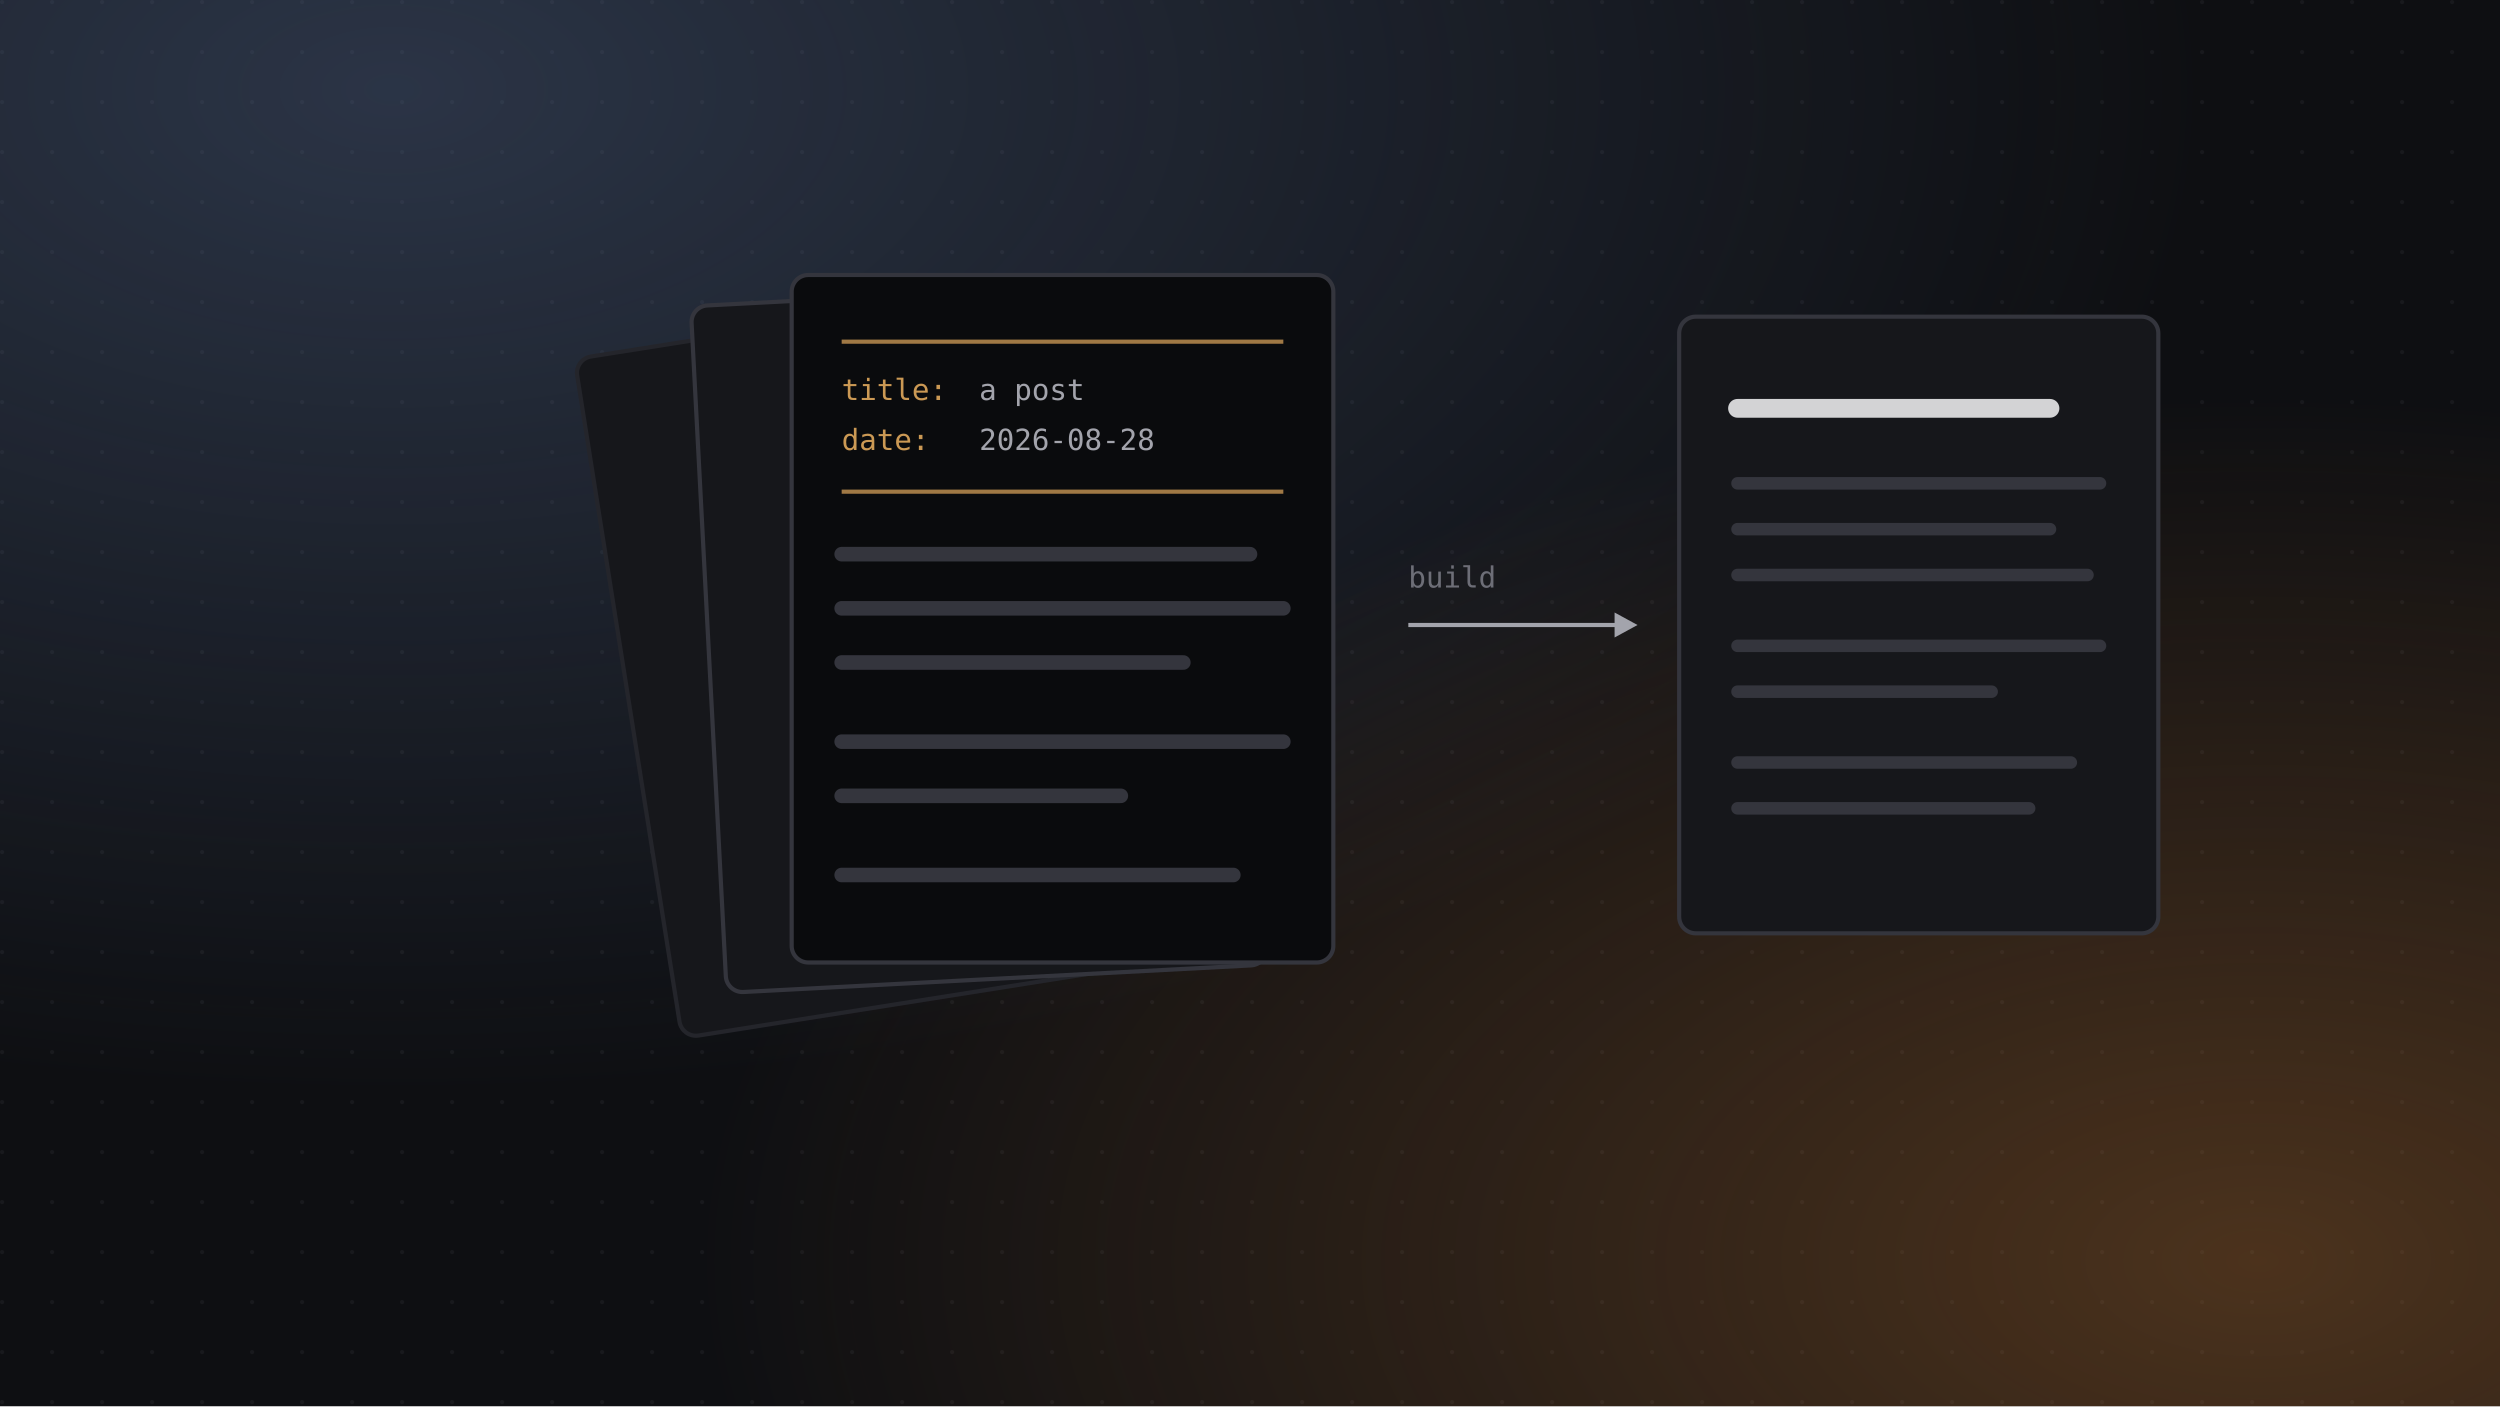
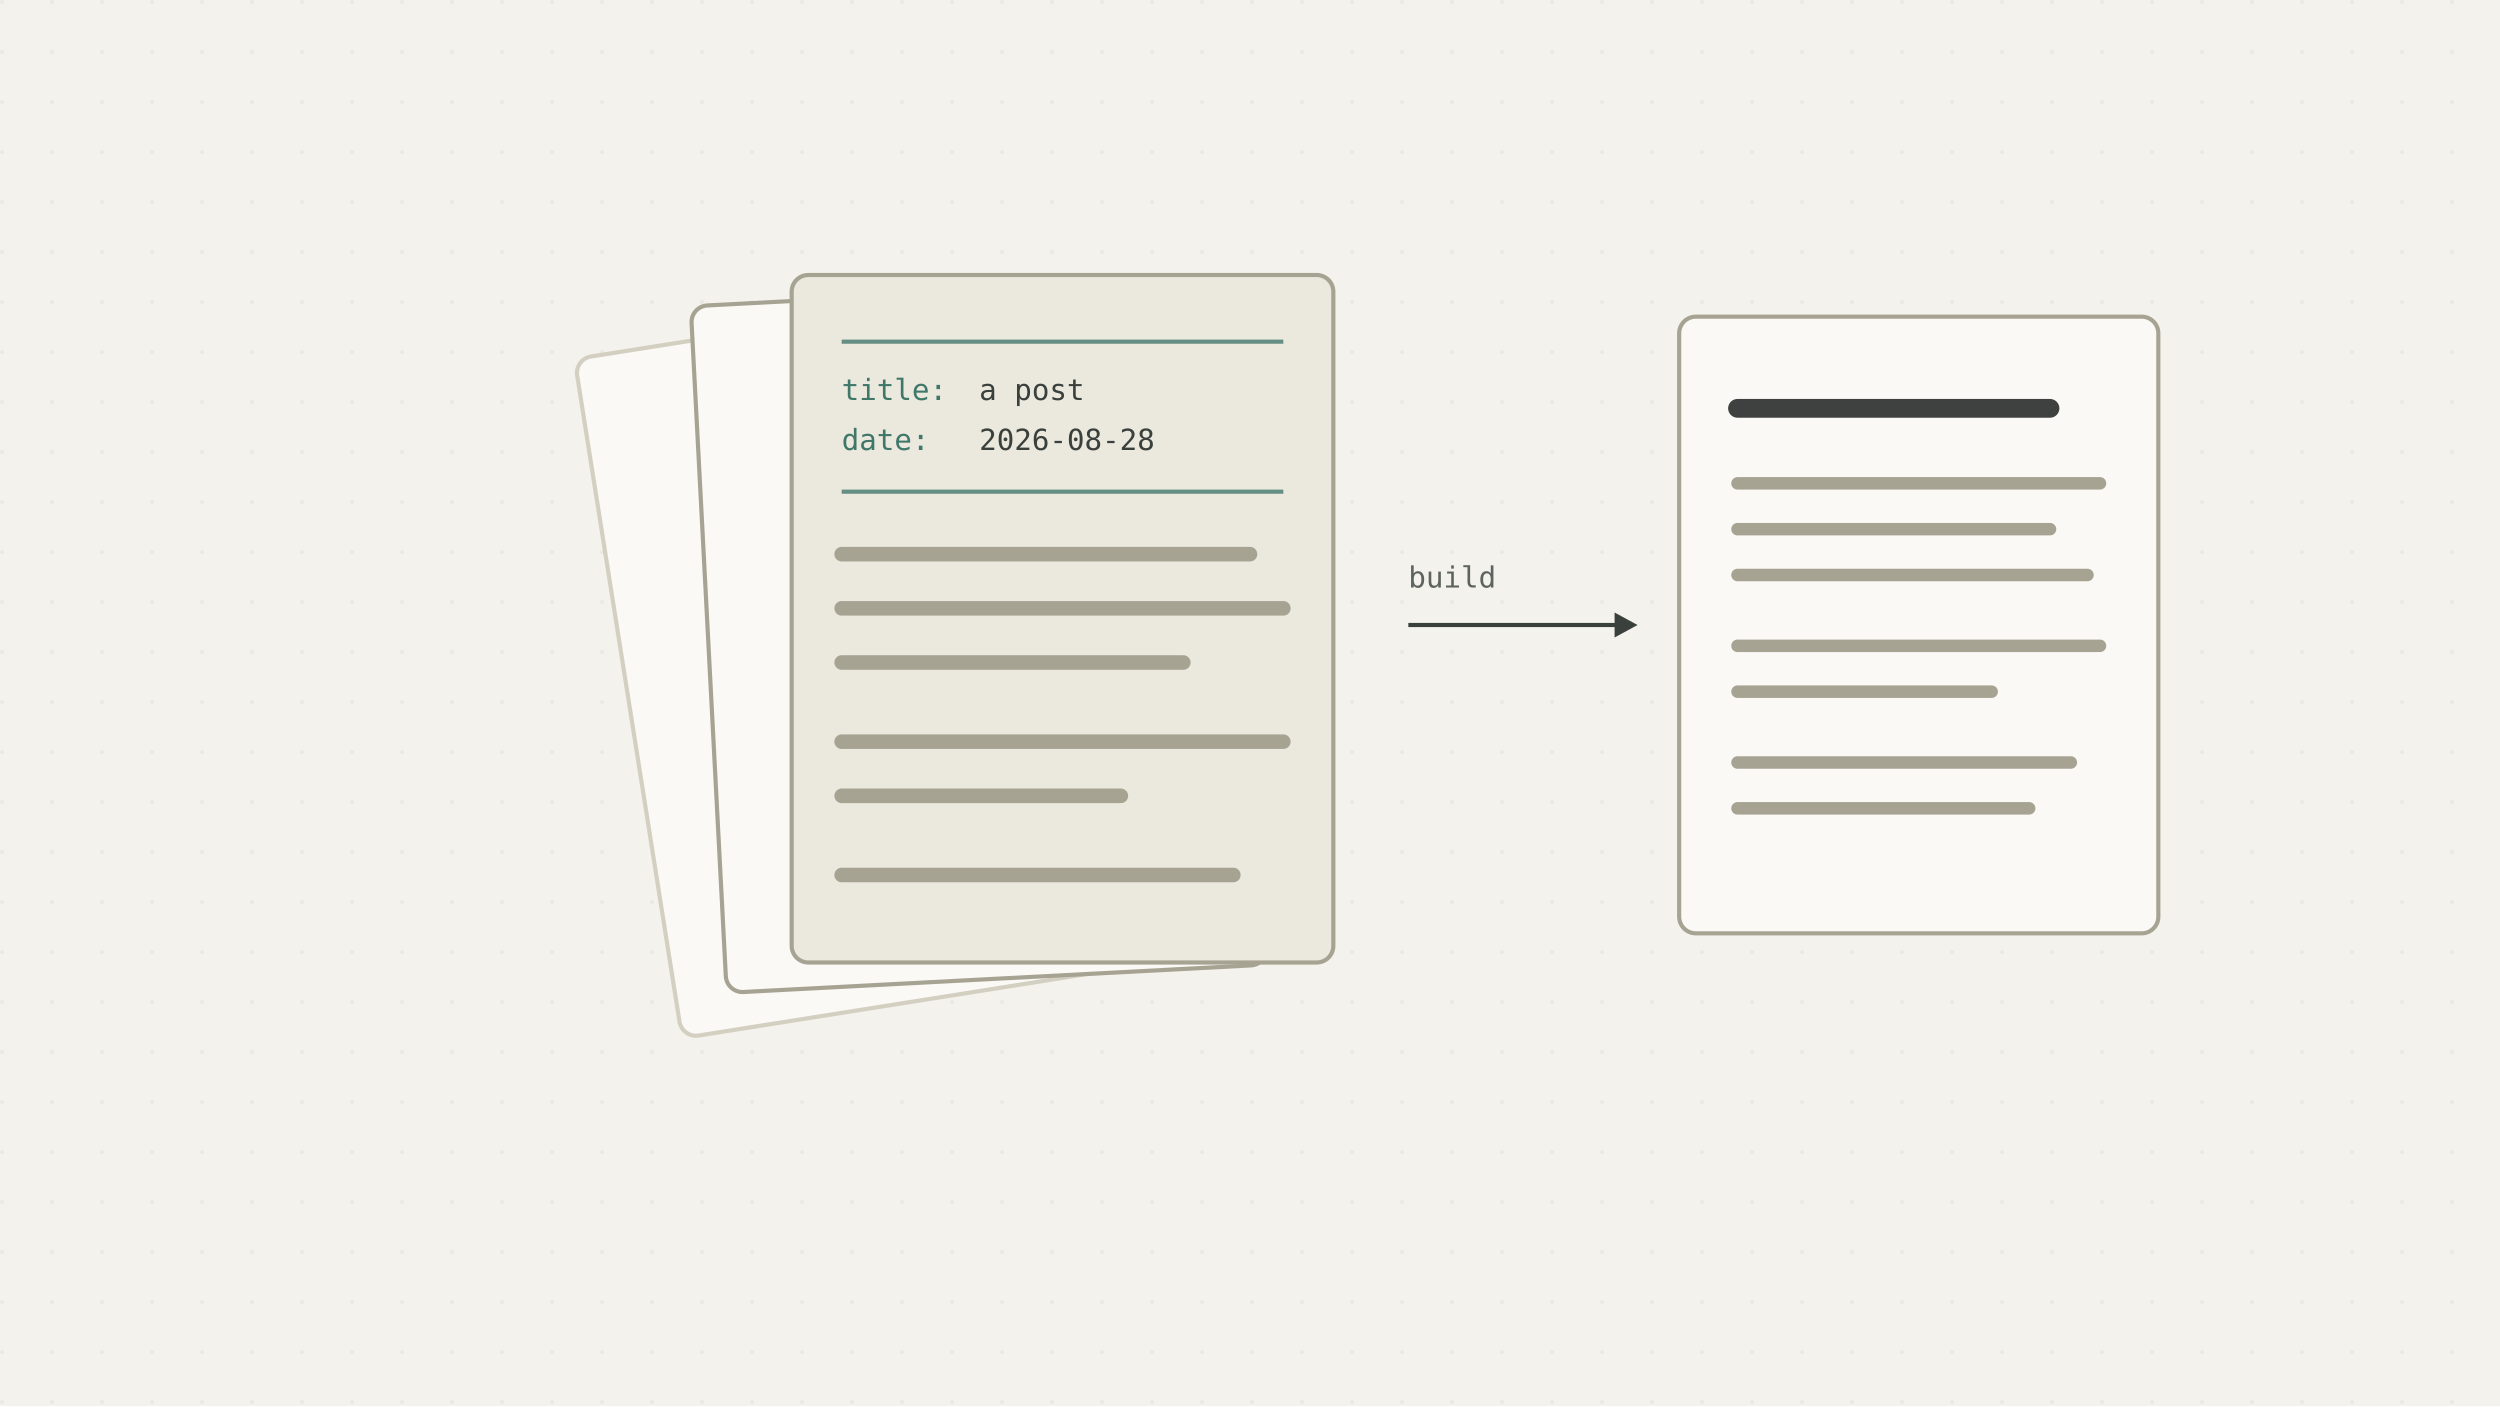
<svg xmlns="http://www.w3.org/2000/svg" viewBox="0 0 1200 675" width="1200" height="675" role="img" aria-label="A stack of markdown files fanned out above a rendered page">
  <defs>
    <radialGradient id="fGlowA" cx="16%" cy="6%" r="72%">
-       <stop offset="0%" stop-color="#566c94" stop-opacity="0.40" />
-       <stop offset="100%" stop-color="#566c94" stop-opacity="0" />
+       <stop offset="0%" stop-color="#46698c" stop-opacity="0.40" />
+       <stop offset="100%" stop-color="#46698c" stop-opacity="0" />
    </radialGradient>
    <radialGradient id="fGlowB" cx="90%" cy="90%" r="62%">
-       <stop offset="0%" stop-color="#b06c2e" stop-opacity="0.38" />
-       <stop offset="100%" stop-color="#b06c2e" stop-opacity="0" />
+       <stop offset="0%" stop-color="#1d4d42" stop-opacity="0.38" />
+       <stop offset="100%" stop-color="#1d4d42" stop-opacity="0" />
    </radialGradient>
    <pattern id="fDots" width="24" height="24" patternUnits="userSpaceOnUse">
-       <circle cx="1" cy="1" r="1" fill="#f4f4f6" opacity="0.05" />
+       <circle cx="1" cy="1" r="1" fill="#1d211f" opacity="0.05" />
    </pattern>
  </defs>
-   <rect width="1200" height="675" fill="#0e0f12" />
+   <rect width="1200" height="675" fill="#f4f2ec" />
  <rect width="1200" height="675" fill="url(#fDots)" />
-   <rect width="1200" height="675" fill="url(#fGlowA)" />
-   <rect width="1200" height="675" fill="url(#fGlowB)" />
  <g>
-     <rect x="300" y="150" width="260" height="330" rx="8" fill="#16171b" stroke="#24252b" stroke-width="2" transform="rotate(-9 430 315)" />
-     <rect x="340" y="140" width="260" height="330" rx="8" fill="#16171b" stroke="#34353d" stroke-width="2" transform="rotate(-3 470 305)" />
-     <rect x="380" y="132" width="260" height="330" rx="8" fill="#0a0b0d" stroke="#34353d" stroke-width="2" />
+     <rect x="300" y="150" width="260" height="330" rx="8" fill="#faf9f5" stroke="#d3cfc1" stroke-width="2" transform="rotate(-9 430 315)" />
+     <rect x="340" y="140" width="260" height="330" rx="8" fill="#faf9f5" stroke="#a7a393" stroke-width="2" transform="rotate(-3 470 305)" />
+     <rect x="380" y="132" width="260" height="330" rx="8" fill="#ebe8de" stroke="#a7a393" stroke-width="2" />
  </g>
-   <g stroke="#e0a85c" stroke-width="2" opacity="0.7">
+   <g stroke="#2c6a5c" stroke-width="2" opacity="0.7">
    <path d="M404 164h212" />
    <path d="M404 236h212" />
  </g>
-   <g font-family="ui-monospace, Menlo, monospace" font-size="14" fill="#e0a85c" opacity="0.9">
+   <g font-family="ui-monospace, Menlo, monospace" font-size="14" fill="#2c6a5c" opacity="0.9">
    <text x="404" y="192">title:</text>
    <text x="404" y="216">date:</text>
  </g>
-   <g font-family="ui-monospace, Menlo, monospace" font-size="14" fill="#a3a4ac">
+   <g font-family="ui-monospace, Menlo, monospace" font-size="14" fill="#3a403c">
    <text x="470" y="192">a post</text>
    <text x="470" y="216">2026-08-28</text>
  </g>
-   <g stroke="#34353d" stroke-width="7" stroke-linecap="round">
+   <g stroke="#a7a393" stroke-width="7" stroke-linecap="round">
    <path d="M404 266h196" />
    <path d="M404 292h212" />
    <path d="M404 318h164" />
    <path d="M404 356h212" />
    <path d="M404 382h134" />
    <path d="M404 420h188" />
  </g>
-   <g stroke="#a3a4ac" stroke-width="2">
+   <g stroke="#3a403c" stroke-width="2">
    <path d="M676 300h104" />
  </g>
-   <path d="M786 300l-11-6v12z" fill="#a3a4ac" />
-   <text x="676" y="282" font-family="ui-monospace, Menlo, monospace" font-size="14" fill="#6d6e77">build</text>
-   <rect x="806" y="152" width="230" height="296" rx="8" fill="#16171b" stroke="#34353d" stroke-width="2" />
-   <g stroke="#f4f4f6" stroke-width="9" stroke-linecap="round" opacity="0.85">
+   <path d="M786 300l-11-6v12z" fill="#3a403c" />
+   <text x="676" y="282" font-family="ui-monospace, Menlo, monospace" font-size="14" fill="#5d635e">build</text>
+   <rect x="806" y="152" width="230" height="296" rx="8" fill="#faf9f5" stroke="#a7a393" stroke-width="2" />
+   <g stroke="#1d211f" stroke-width="9" stroke-linecap="round" opacity="0.85">
    <path d="M834 196h150" />
  </g>
-   <g stroke="#34353d" stroke-width="6" stroke-linecap="round">
+   <g stroke="#a7a393" stroke-width="6" stroke-linecap="round">
    <path d="M834 232h174" />
    <path d="M834 254h150" />
    <path d="M834 276h168" />
    <path d="M834 310h174" />
    <path d="M834 332h122" />
    <path d="M834 366h160" />
    <path d="M834 388h140" />
  </g>
</svg>
